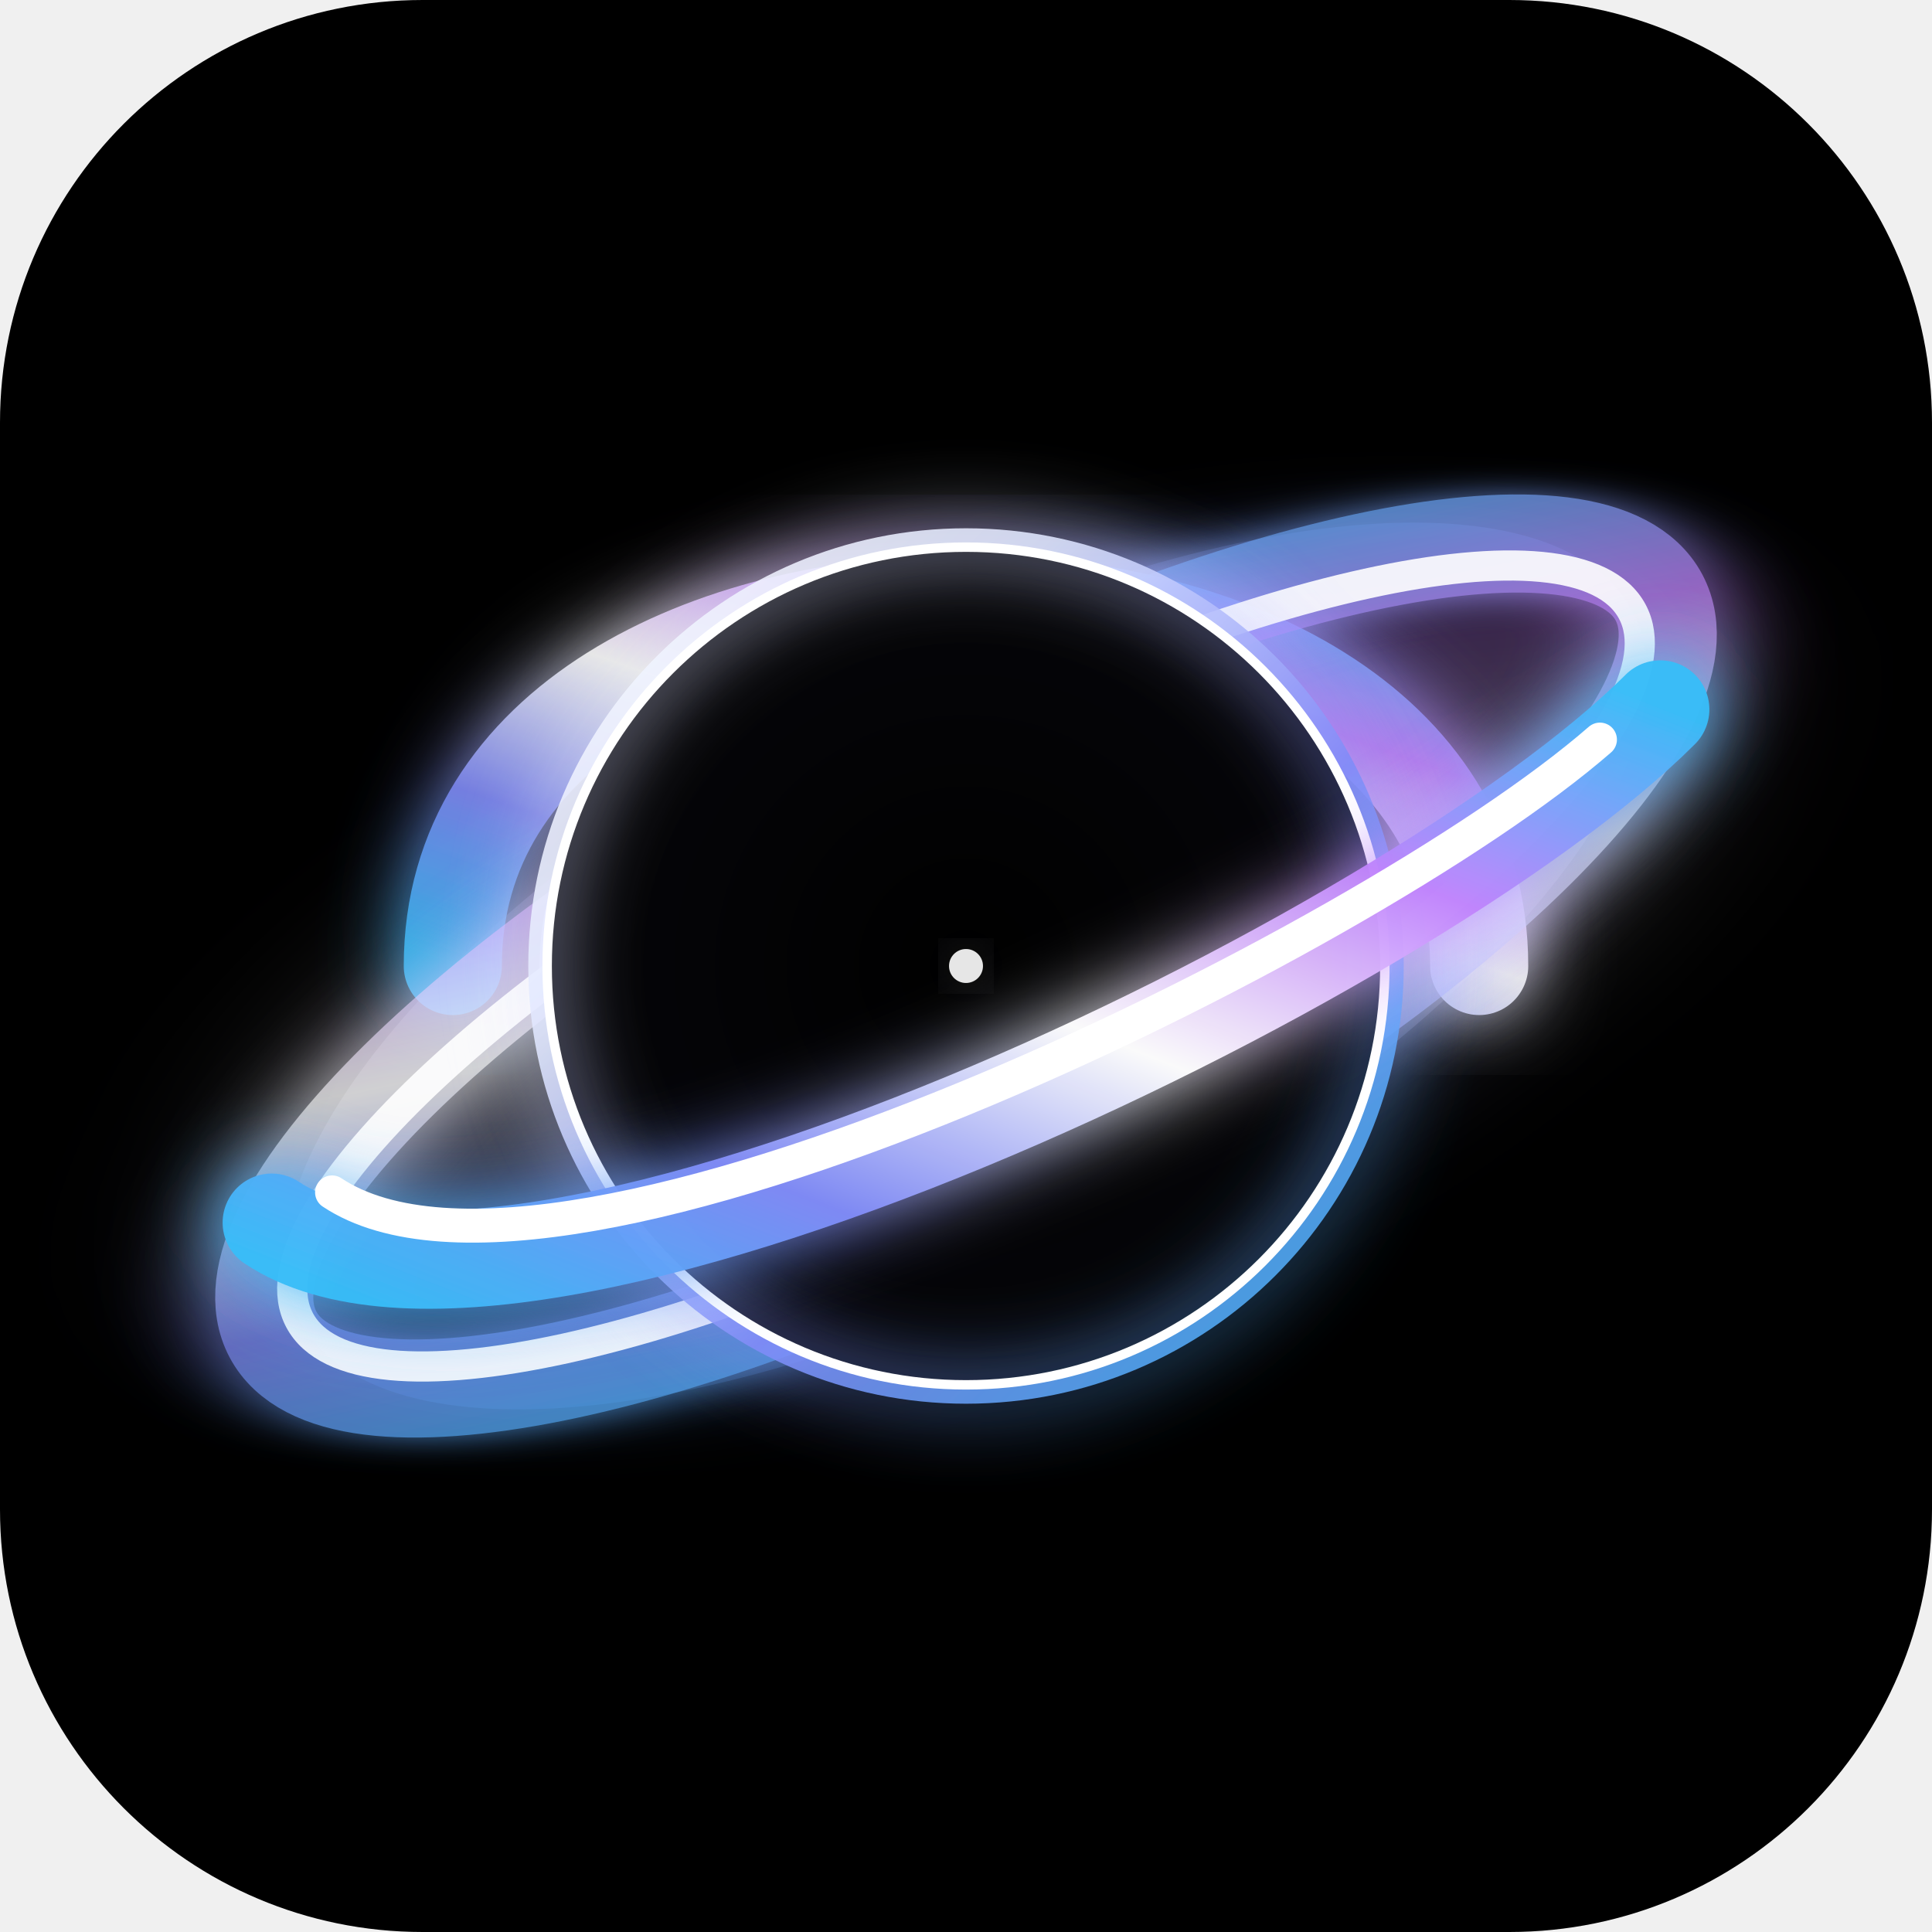
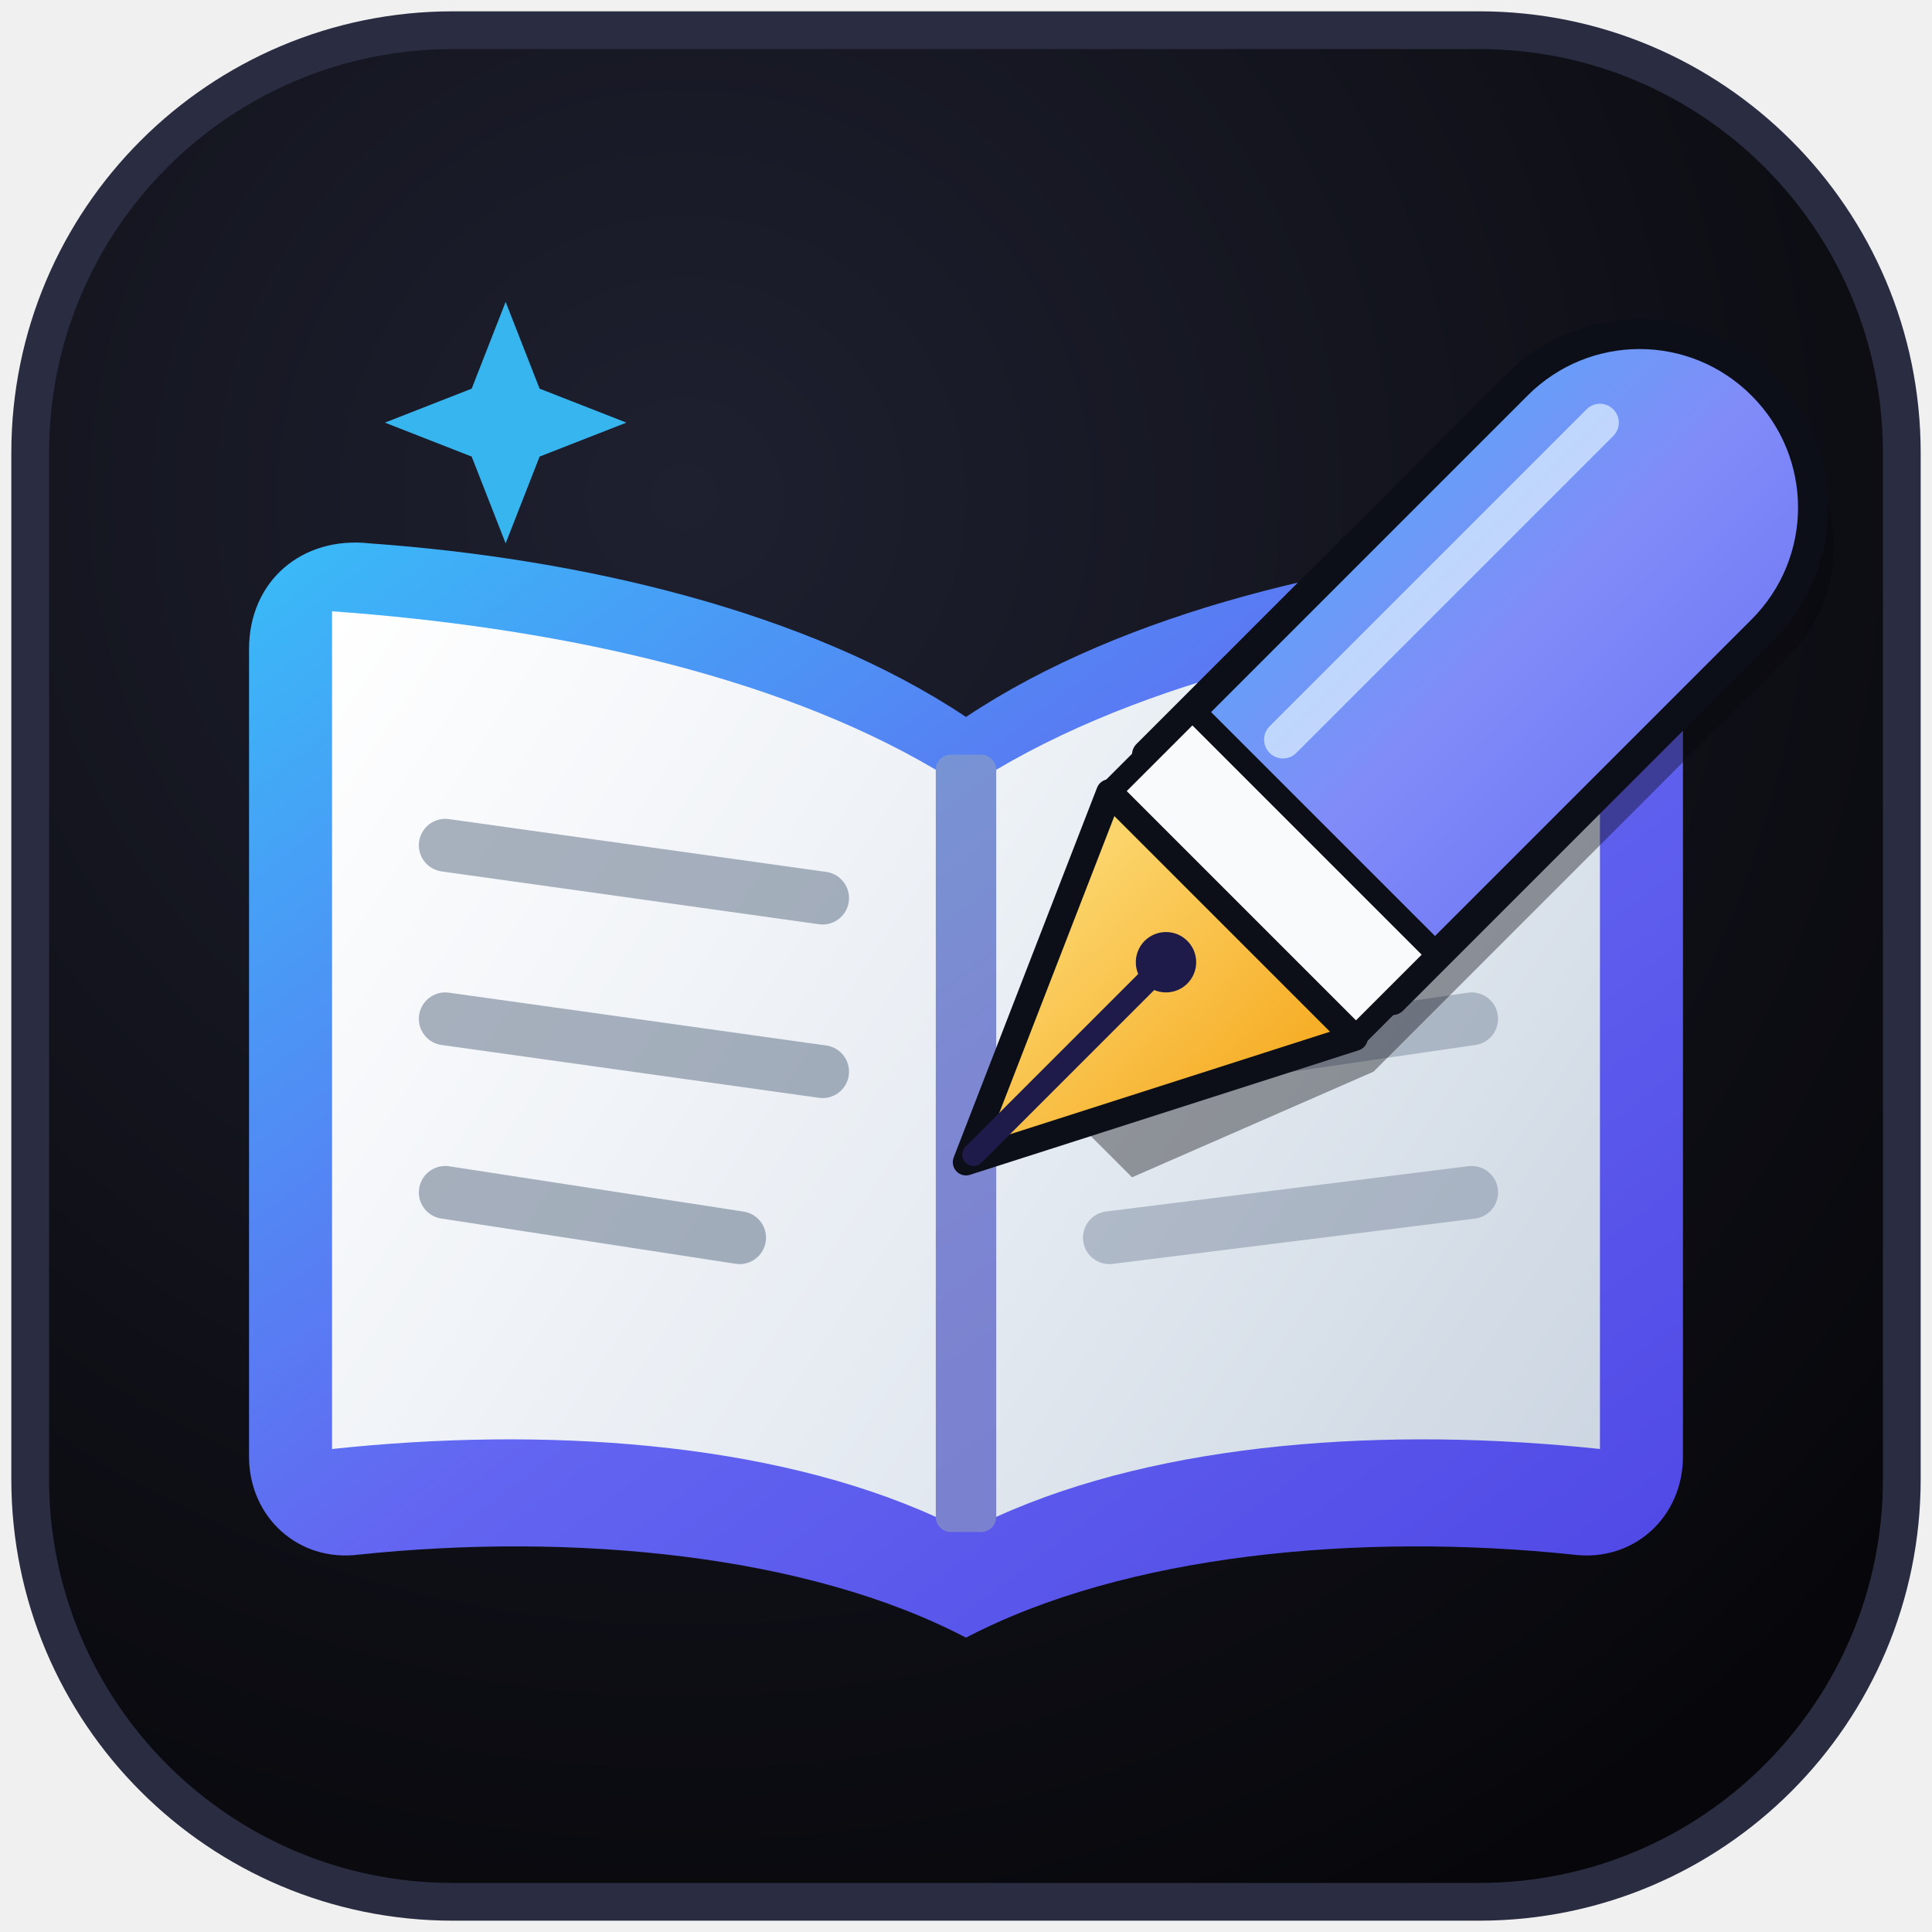
<svg xmlns="http://www.w3.org/2000/svg" viewBox="0 0 512 512" fill="none">
  <defs>
-     <radialGradient id="singularityVoid" cx="50%" cy="50%" r="50%">
-       <stop offset="0%" stop-color="#000000" />
-       <stop offset="85%" stop-color="#050508" />
-       <stop offset="100%" stop-color="#0F0F1A" />
+     <radialGradient id="bgGrad" cx="35%" cy="25%" r="85%">
+       <stop offset="0%" stop-color="#1E2030" />
+       <stop offset="55%" stop-color="#11121A" />
+       <stop offset="100%" stop-color="#07070B" />
    </radialGradient>
-     <linearGradient id="accretionSpectrum" x1="0%" y1="100%" x2="100%" y2="0%">
+     <linearGradient id="coverGrad" x1="0%" y1="0%" x2="100%" y2="100%">
      <stop offset="0%" stop-color="#38BDF8" />
-       <stop offset="25%" stop-color="#818CF8" />
-       <stop offset="50%" stop-color="#FFFFFF" />
-       <stop offset="75%" stop-color="#C084FC" />
-       <stop offset="100%" stop-color="#38BDF8" />
+       <stop offset="50%" stop-color="#6366F1" />
+       <stop offset="100%" stop-color="#4F46E5" />
    </linearGradient>
-     <linearGradient id="photonRingGrad" x1="0%" y1="0%" x2="100%" y2="100%">
+     <linearGradient id="leftPageGrad" x1="0%" y1="0%" x2="100%" y2="100%">
      <stop offset="0%" stop-color="#FFFFFF" />
-       <stop offset="30%" stop-color="#E0E7FF" />
-       <stop offset="60%" stop-color="#818CF8" />
-       <stop offset="100%" stop-color="#38BDF8" />
+       <stop offset="100%" stop-color="#E2E8F0" />
    </linearGradient>
-     <filter id="softGlow" x="-30%" y="-30%" width="160%" height="160%">
-       <feGaussianBlur stdDeviation="10" result="blur" />
-       <feComposite in="SourceGraphic" in2="blur" operator="over" />
-     </filter>
-     <filter id="coreGlow" x="-50%" y="-50%" width="200%" height="200%">
-       <feGaussianBlur stdDeviation="22" result="blur" />
-       <feComposite in="SourceGraphic" in2="blur" operator="over" />
-     </filter>
+     <linearGradient id="rightPageGrad" x1="0%" y1="0%" x2="100%" y2="100%">
+       <stop offset="0%" stop-color="#F1F5F9" />
+       <stop offset="100%" stop-color="#CBD5E1" />
+     </linearGradient>
+     <linearGradient id="penBodyGrad" x1="0%" y1="0%" x2="100%" y2="100%">
+       <stop offset="0%" stop-color="#38BDF8" />
+       <stop offset="50%" stop-color="#818CF8" />
+       <stop offset="100%" stop-color="#6366F1" />
+     </linearGradient>
+     <linearGradient id="nibGrad" x1="0%" y1="0%" x2="100%" y2="100%">
+       <stop offset="0%" stop-color="#FDE68A" />
+       <stop offset="100%" stop-color="#F59E0B" />
+     </linearGradient>
  </defs>
-   <rect width="512" height="512" rx="112" fill="#000000" />
-   <ellipse cx="256" cy="256" rx="200" ry="80" transform="rotate(-28 256 256)" fill="url(#accretionSpectrum)" opacity="0.3" filter="url(#coreGlow)" />
-   <path d="M 120,256 C 120,128 392,128 392,256" stroke="url(#accretionSpectrum)" stroke-width="26" stroke-linecap="round" fill="none" opacity="0.9" filter="url(#softGlow)" />
-   <path d="M 148,256 C 148,152 364,152 364,256" stroke="#FFFFFF" stroke-width="10" stroke-linecap="round" fill="none" opacity="0.95" />
-   <ellipse cx="256" cy="256" rx="208" ry="62" transform="rotate(-28 256 256)" stroke="url(#accretionSpectrum)" stroke-width="26" fill="none" opacity="0.75" filter="url(#softGlow)" />
-   <ellipse cx="256" cy="256" rx="200" ry="56" transform="rotate(-28 256 256)" stroke="#FFFFFF" stroke-width="8" fill="none" opacity="0.9" />
-   <circle cx="256" cy="256" r="112" fill="url(#singularityVoid)" />
-   <circle cx="256" cy="256" r="113" stroke="url(#photonRingGrad)" stroke-width="6" fill="none" opacity="0.9" filter="url(#softGlow)" />
-   <circle cx="256" cy="256" r="111" stroke="#FFFFFF" stroke-width="2.5" fill="none" opacity="1" />
-   <path d="M 72,324 C 138,368 374,254 440,188" stroke="url(#accretionSpectrum)" stroke-width="26" stroke-linecap="round" fill="none" opacity="0.98" filter="url(#softGlow)" />
-   <path d="M 88,316 C 148,356 362,250 424,196" stroke="#FFFFFF" stroke-width="9" stroke-linecap="round" fill="none" opacity="1" />
-   <circle cx="256" cy="256" r="4.5" fill="#FFFFFF" opacity="0.9" filter="url(#softGlow)" />
+   <rect x="8" y="8" width="496" height="496" rx="112" fill="url(#bgGrad)" stroke="#2A2D42" stroke-width="10" />
+   <path d="M 66,172 C 66,154 80,142 98,144 C 154,148 214,162 256,190 C 298,162 358,148 414,144 C 432,142 446,154 446,172 L 446,386 C 446,402 433,414 417,412 C 360,406 298,412 256,434 C 214,412 152,406 95,412 C 79,414 66,402 66,386 Z" fill="url(#coverGrad)" />
+   <path d="M 88,162 C 144,166 204,178 248,204 L 248,402 C 204,382 144,378 88,384 Z" fill="url(#leftPageGrad)" />
+   <path d="M 424,162 C 368,166 308,178 264,204 L 264,402 C 308,382 368,378 424,384 Z" fill="url(#rightPageGrad)" />
+   <rect x="248" y="200" width="16" height="206" rx="4" fill="#94A3B8" opacity="0.55" />
+   <line x1="118" y1="224" x2="218" y2="238" stroke="#64748B" stroke-width="14" stroke-linecap="round" opacity="0.55" />
+   <line x1="118" y1="270" x2="218" y2="284" stroke="#64748B" stroke-width="14" stroke-linecap="round" opacity="0.55" />
+   <line x1="118" y1="316" x2="196" y2="328" stroke="#64748B" stroke-width="14" stroke-linecap="round" opacity="0.55" />
+   <line x1="294" y1="284" x2="390" y2="270" stroke="#64748B" stroke-width="14" stroke-linecap="round" opacity="0.4" />
+   <line x1="294" y1="328" x2="390" y2="316" stroke="#64748B" stroke-width="14" stroke-linecap="round" opacity="0.4" />
+   <g transform="translate(8, 12)">
+     <path d="M 270,278 L 298,214 L 408,104 C 424,88 450,88 466,104 C 482,120 482,146 466,162 L 356,272 L 292,300 Z" fill="#05060A" opacity="0.38" />
+   </g>
+   <g>
+     <path d="M 304,200 L 402,102 C 420,84 449,84 467,102 C 485,120 485,149 467,167 L 369,265 Z" fill="url(#penBodyGrad)" stroke="#0D0F18" stroke-width="8" stroke-linejoin="round" />
+     <line x1="340" y1="196" x2="424" y2="112" stroke="#E0F2FE" stroke-width="10" stroke-linecap="round" opacity="0.7" />
+     <path d="M 294,210 L 316,188 L 381,253 L 359,275 Z" fill="#F8FAFC" stroke="#0D0F18" stroke-width="6" stroke-linejoin="round" />
+     <path d="M 256,308 L 294,210 L 359,275 Z" fill="url(#nibGrad)" stroke="#0D0F18" stroke-width="7" stroke-linejoin="round" />
+     <line x1="258" y1="306" x2="306" y2="258" stroke="#1E1B4B" stroke-width="6" stroke-linecap="round" />
+     <circle cx="309" cy="255" r="8" fill="#1E1B4B" />
+   </g>
+   <path d="M 134,80 L 143,103 L 166,112 L 143,121 L 134,144 L 125,121 L 102,112 L 125,103 Z" fill="#38BDF8" opacity="0.95" />
</svg>
